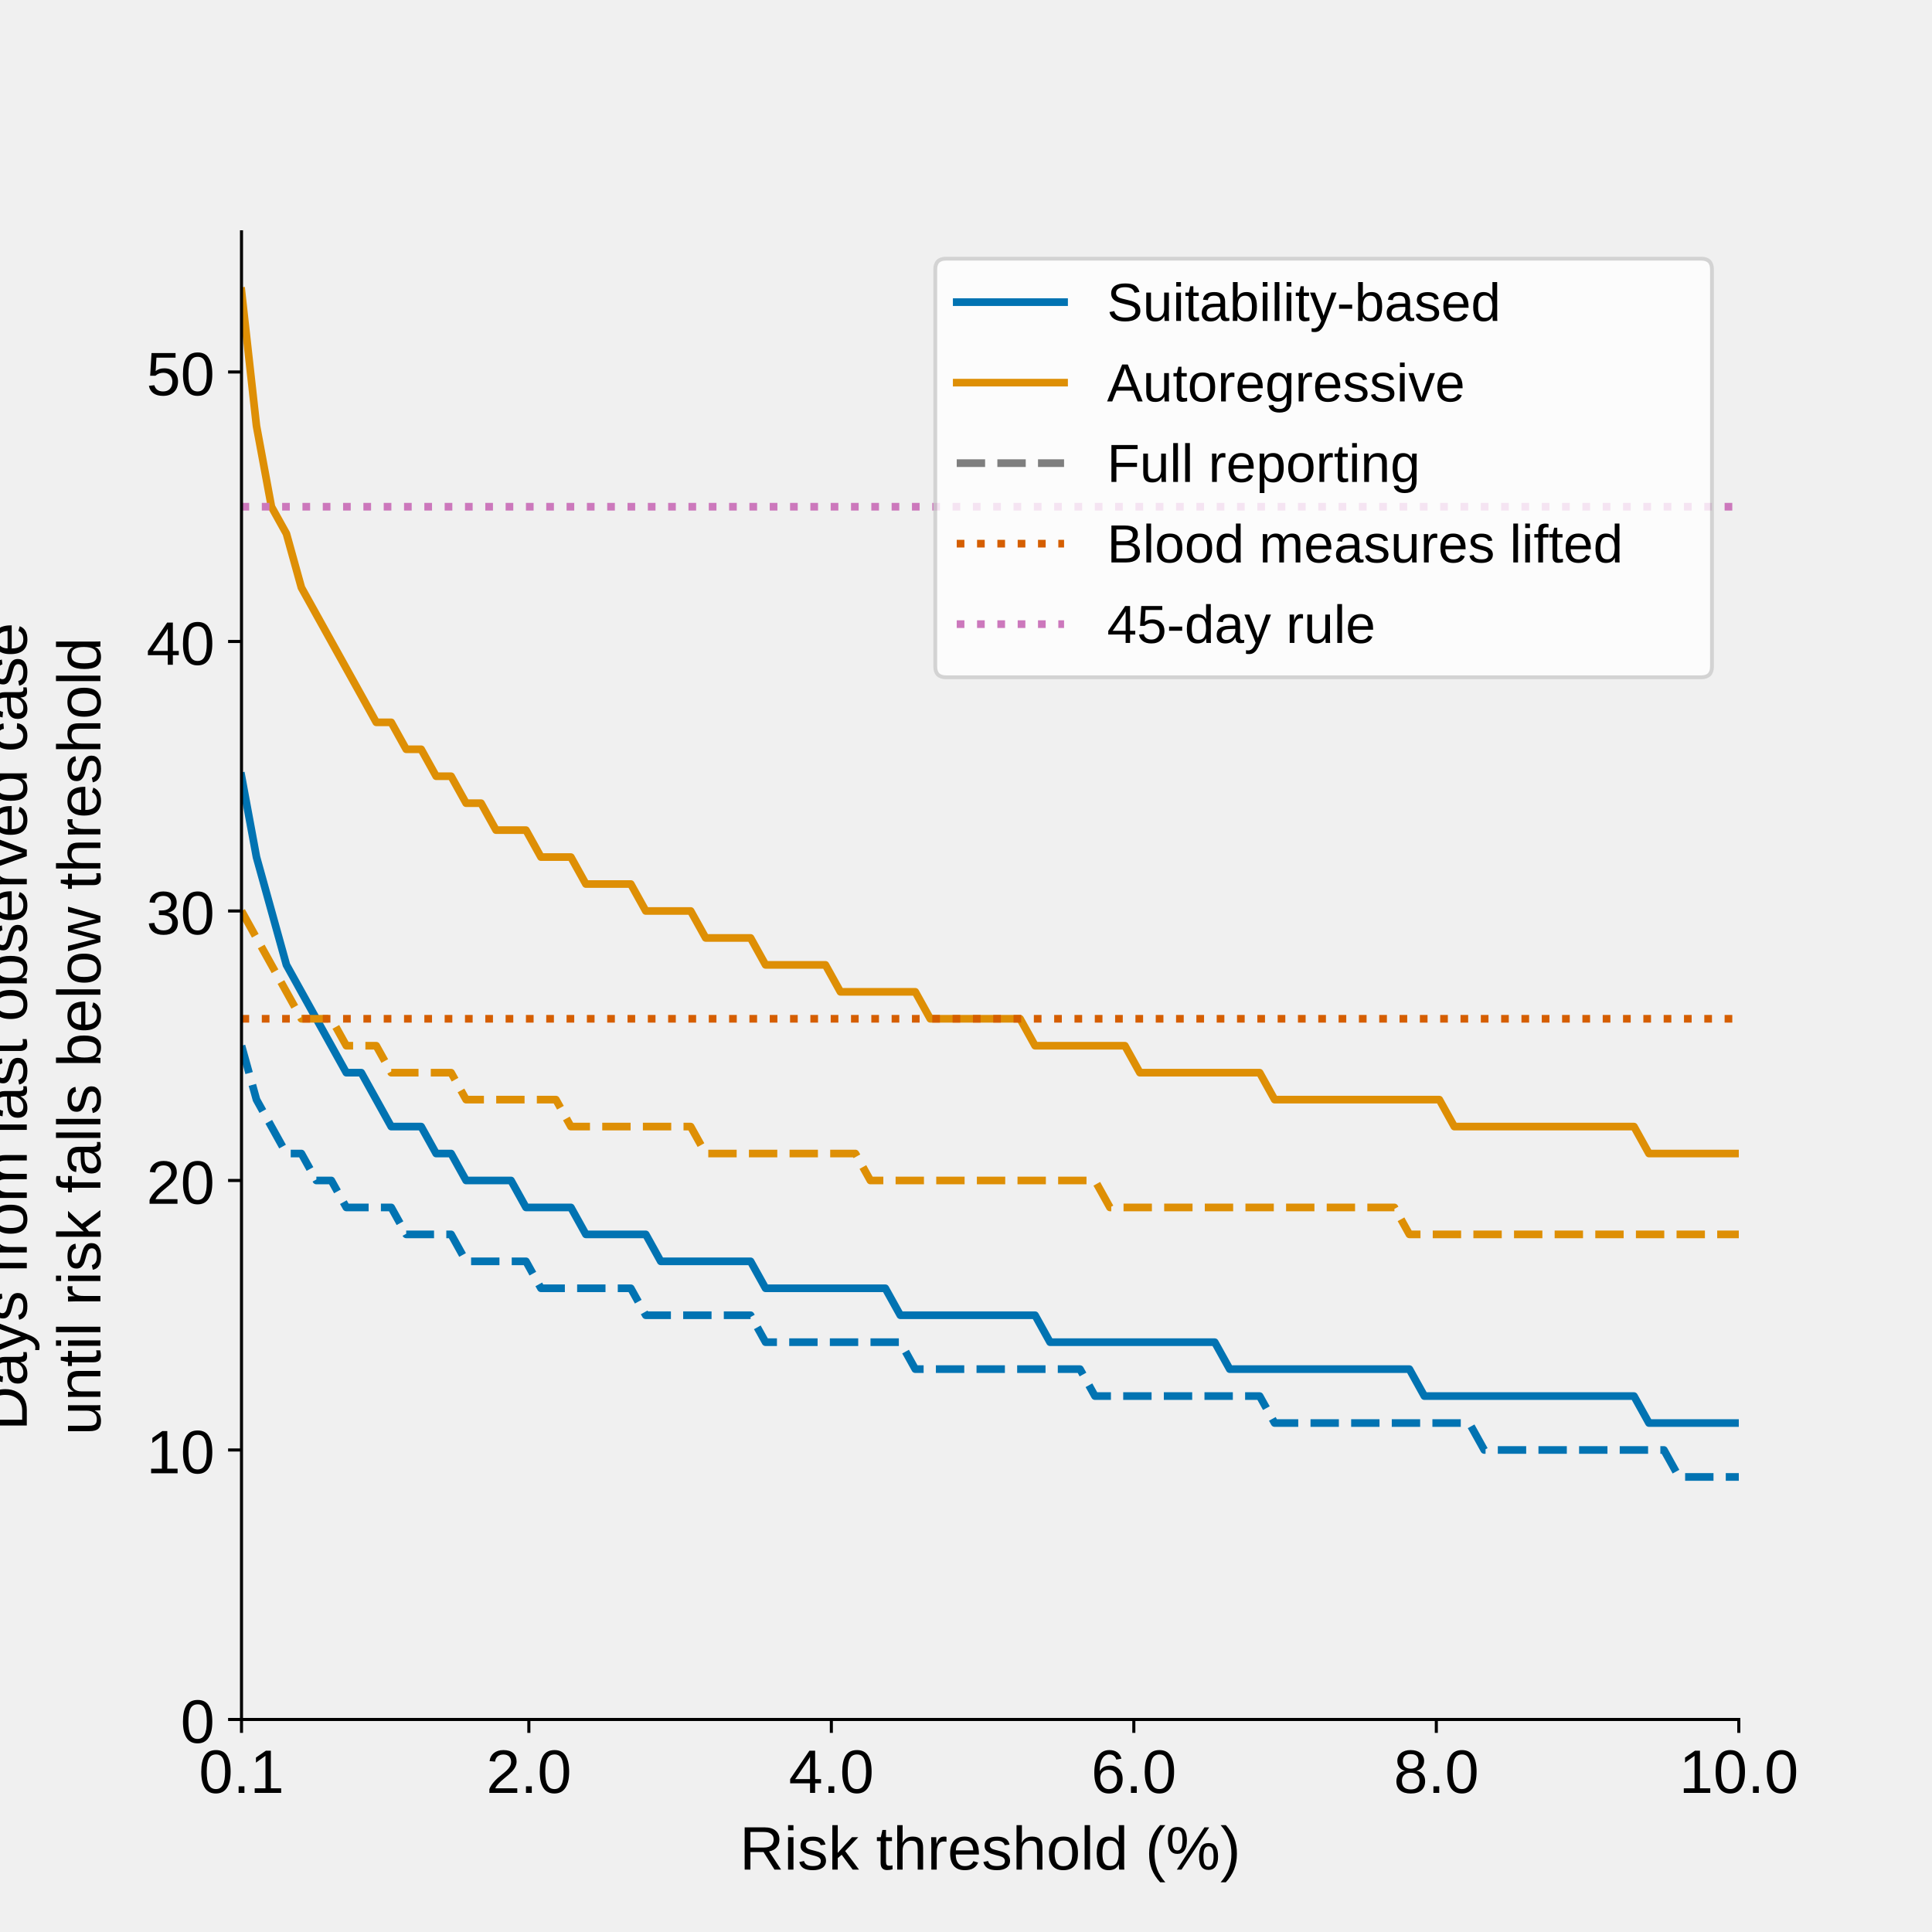
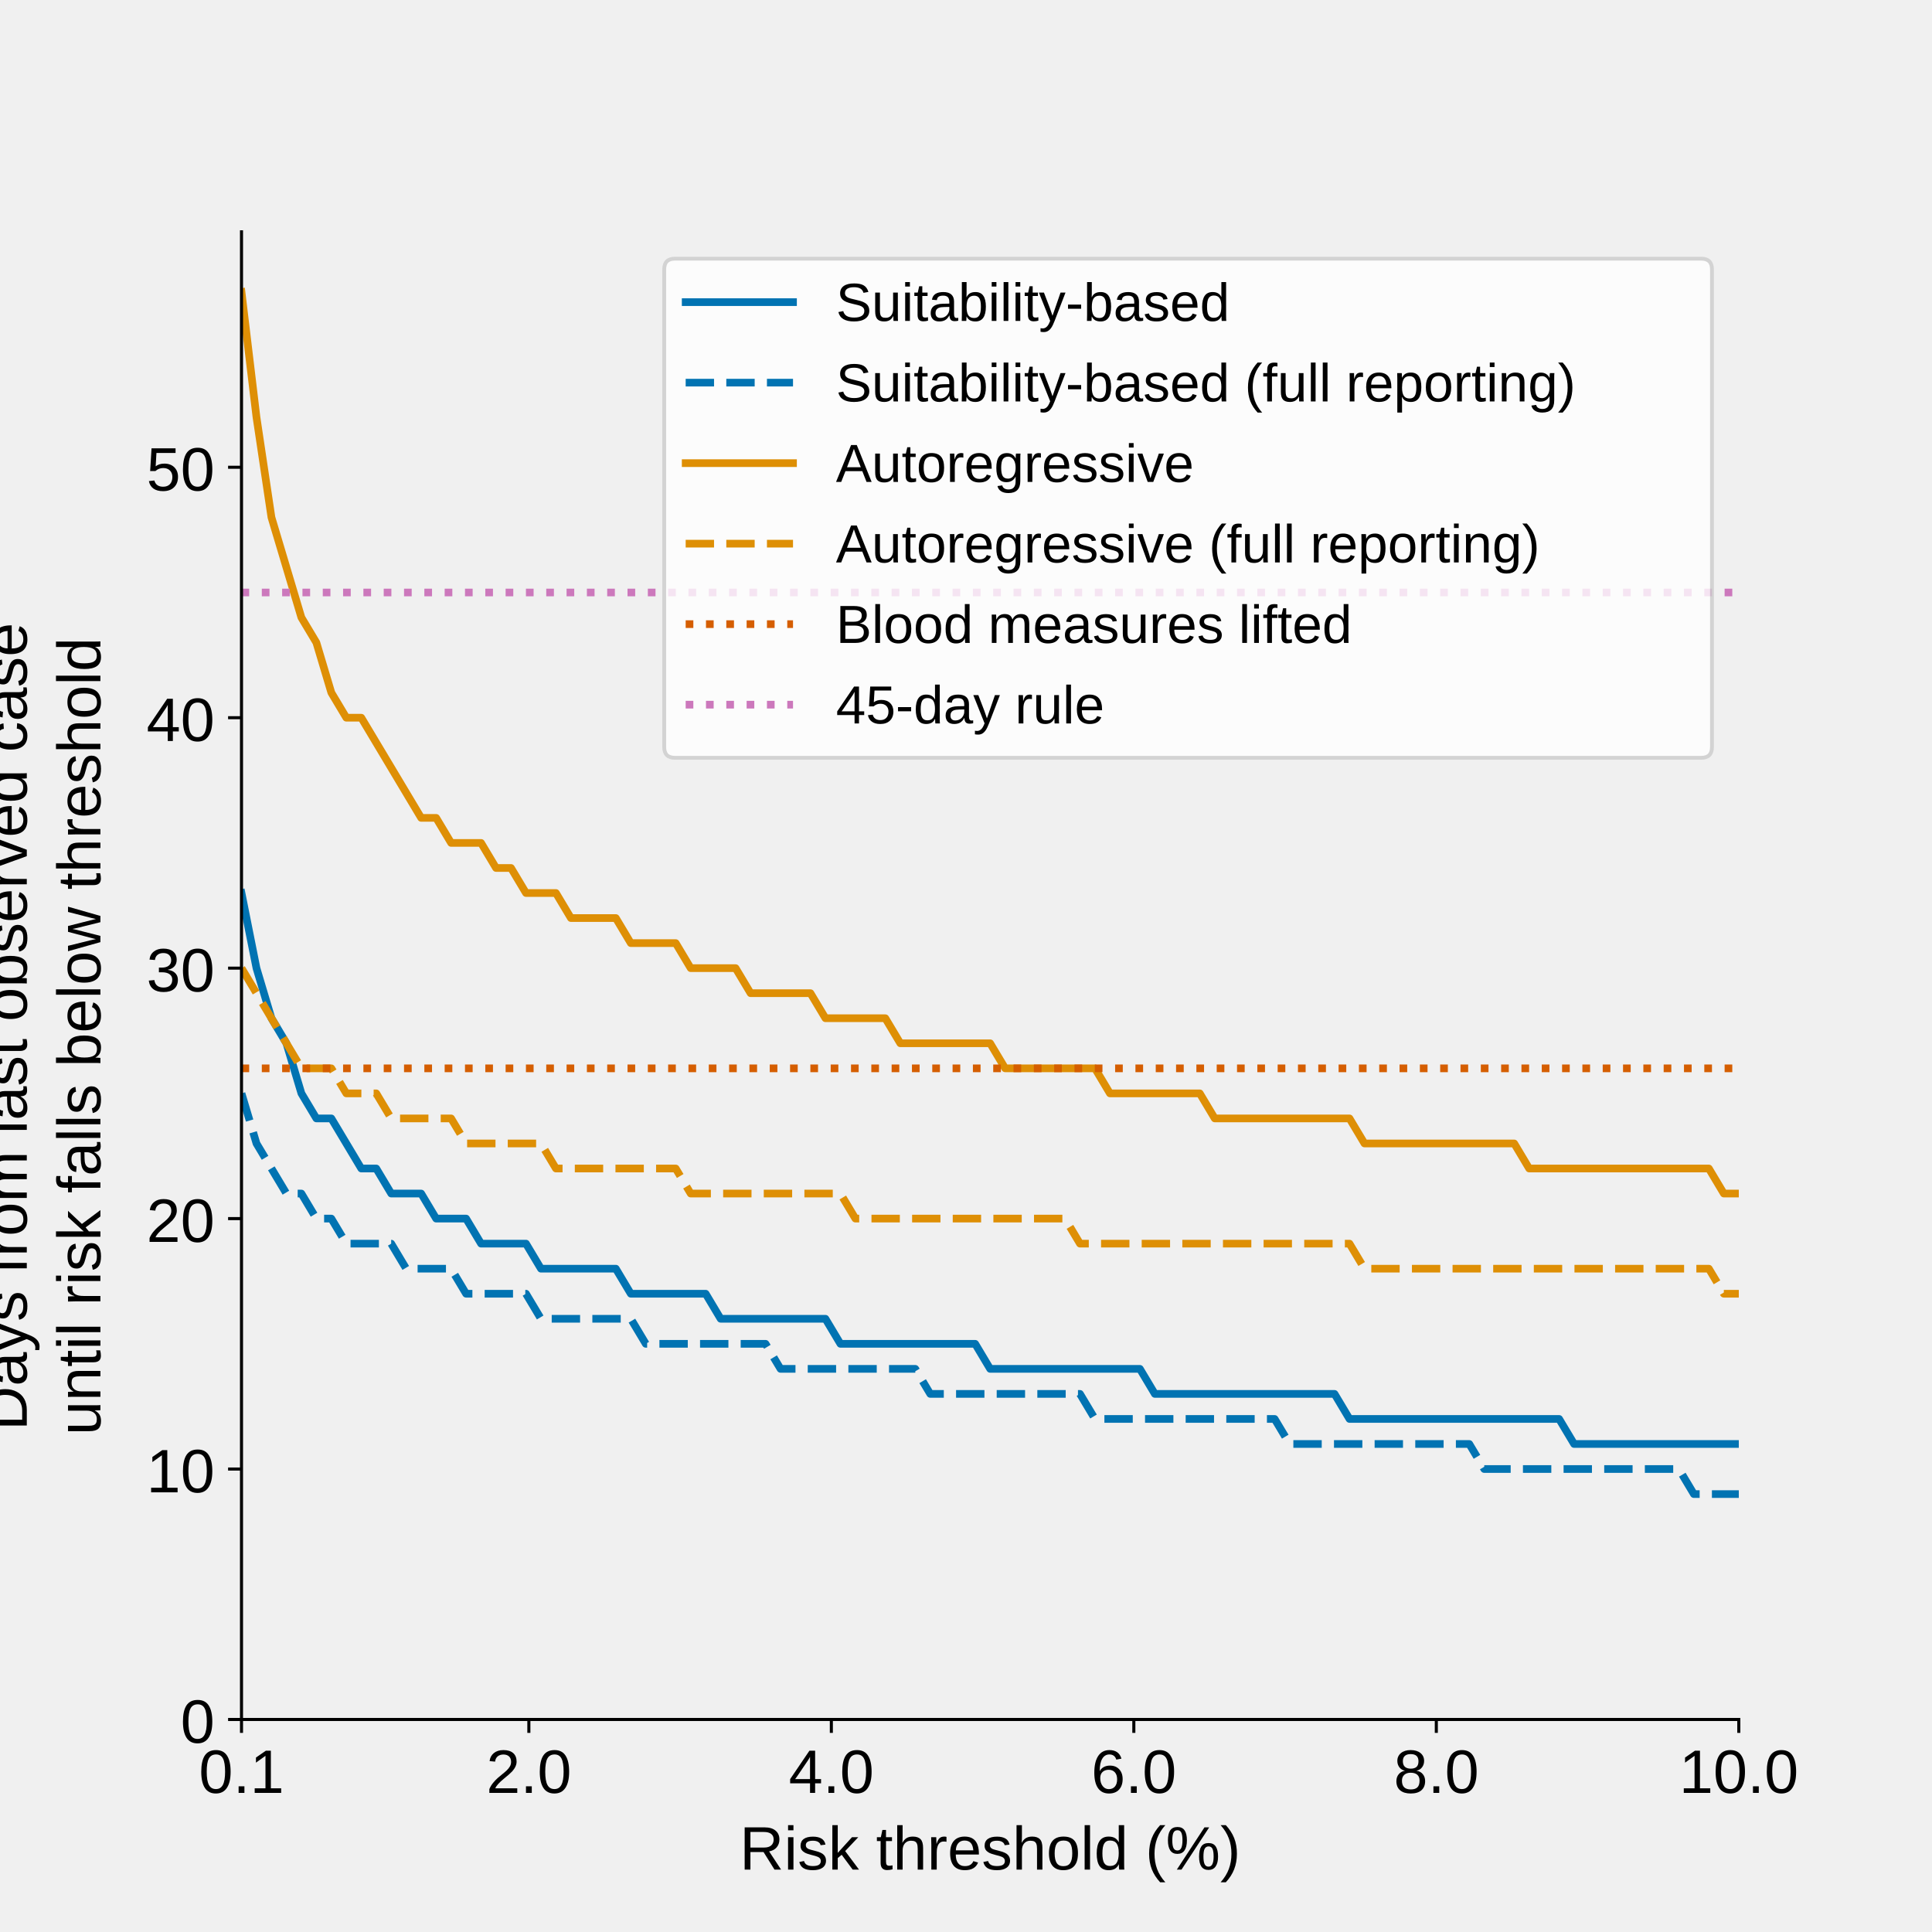
<svg xmlns="http://www.w3.org/2000/svg" xmlns:xlink="http://www.w3.org/1999/xlink" width="504pt" height="504pt" viewBox="0 0 504 504" version="1.1">
  <defs>
    <style type="text/css">*{stroke-linejoin: round; stroke-linecap: butt}</style>
  </defs>
  <g id="figure_1">
    <g id="patch_1">
      <path d="M 0 504  L 504 504  L 504 0  L 0 0  L 0 504  z " style="fill: none" />
    </g>
    <g id="axes_1">
      <g id="patch_2">
        <path d="M 63 448.56  L 453.6 448.56  L 453.6 60.48  L 63 60.48  L 63 448.56  z " style="fill: none" />
      </g>
      <g id="matplotlib.axis_1">
        <g id="xtick_1">
          <g id="line2d_1">
            <defs>
-               <path id="mb494b2080f" d="M 0 0  L 0 3.5  " style="stroke: #000000; stroke-width: 0.8" />
+               <path id="m4562dabc90" d="M 0 0  L 0 3.5  " style="stroke: #000000; stroke-width: 0.8" />
            </defs>
            <g>
-               <use xlink:href="#mb494b2080f" x="63" y="448.56" style="stroke: #000000; stroke-width: 0.8" />
+               <use xlink:href="#m4562dabc90" x="63" y="448.56" style="stroke: #000000; stroke-width: 0.8" />
            </g>
          </g>
          <g id="text_1">
            <text style="font-size: 16px; font-family: 'Arial', sans-serif; text-anchor: middle" x="63" y="467.716" transform="rotate(-0 63 467.7163)">0.1</text>
          </g>
        </g>
        <g id="xtick_2">
          <g id="line2d_2">
            <g>
-               <use xlink:href="#mb494b2080f" x="137.964" y="448.56" style="stroke: #000000; stroke-width: 0.8" />
+               <use xlink:href="#m4562dabc90" x="137.964" y="448.56" style="stroke: #000000; stroke-width: 0.8" />
            </g>
          </g>
          <g id="text_2">
            <text style="font-size: 16px; font-family: 'Arial', sans-serif; text-anchor: middle" x="137.964" y="467.716" transform="rotate(-0 137.9636 467.7163)">2.0</text>
          </g>
        </g>
        <g id="xtick_3">
          <g id="line2d_3">
            <g>
-               <use xlink:href="#mb494b2080f" x="216.873" y="448.56" style="stroke: #000000; stroke-width: 0.8" />
+               <use xlink:href="#m4562dabc90" x="216.873" y="448.56" style="stroke: #000000; stroke-width: 0.8" />
            </g>
          </g>
          <g id="text_3">
            <text style="font-size: 16px; font-family: 'Arial', sans-serif; text-anchor: middle" x="216.873" y="467.716" transform="rotate(-0 216.8727 467.7163)">4.0</text>
          </g>
        </g>
        <g id="xtick_4">
          <g id="line2d_4">
            <g>
-               <use xlink:href="#mb494b2080f" x="295.782" y="448.56" style="stroke: #000000; stroke-width: 0.8" />
+               <use xlink:href="#m4562dabc90" x="295.782" y="448.56" style="stroke: #000000; stroke-width: 0.8" />
            </g>
          </g>
          <g id="text_4">
            <text style="font-size: 16px; font-family: 'Arial', sans-serif; text-anchor: middle" x="295.782" y="467.716" transform="rotate(-0 295.7818 467.7163)">6.0</text>
          </g>
        </g>
        <g id="xtick_5">
          <g id="line2d_5">
            <g>
-               <use xlink:href="#mb494b2080f" x="374.691" y="448.56" style="stroke: #000000; stroke-width: 0.8" />
+               <use xlink:href="#m4562dabc90" x="374.691" y="448.56" style="stroke: #000000; stroke-width: 0.8" />
            </g>
          </g>
          <g id="text_5">
            <text style="font-size: 16px; font-family: 'Arial', sans-serif; text-anchor: middle" x="374.691" y="467.716" transform="rotate(-0 374.6909 467.7163)">8.0</text>
          </g>
        </g>
        <g id="xtick_6">
          <g id="line2d_6">
            <g>
-               <use xlink:href="#mb494b2080f" x="453.6" y="448.56" style="stroke: #000000; stroke-width: 0.8" />
+               <use xlink:href="#m4562dabc90" x="453.6" y="448.56" style="stroke: #000000; stroke-width: 0.8" />
            </g>
          </g>
          <g id="text_6">
            <text style="font-size: 16px; font-family: 'Arial', sans-serif; text-anchor: middle" x="453.6" y="467.716" transform="rotate(-0 453.6 467.7163)">10.0</text>
          </g>
        </g>
        <g id="text_7">
          <text style="font-size: 16px; font-family: 'Arial', sans-serif; text-anchor: middle" x="258.3" y="487.717" transform="rotate(-0 258.3 487.7175)">Risk threshold (%)</text>
        </g>
      </g>
      <g id="matplotlib.axis_2">
        <g id="ytick_1">
          <g id="line2d_7">
            <defs>
-               <path id="m2a22648ae6" d="M 0 0  L -3.5 0  " style="stroke: #000000; stroke-width: 0.8" />
+               <path id="md1c2fadaee" d="M 0 0  L -3.5 0  " style="stroke: #000000; stroke-width: 0.8" />
            </defs>
            <g>
-               <use xlink:href="#m2a22648ae6" x="63" y="448.56" style="stroke: #000000; stroke-width: 0.8" />
+               <use xlink:href="#md1c2fadaee" x="63" y="448.56" style="stroke: #000000; stroke-width: 0.8" />
            </g>
          </g>
          <g id="text_8">
            <text style="font-size: 16px; font-family: 'Arial', sans-serif; text-anchor: end" x="56" y="454.638" transform="rotate(-0 56 454.6381)">0</text>
          </g>
        </g>
        <g id="ytick_2">
          <g id="line2d_8">
            <g>
-               <use xlink:href="#m2a22648ae6" x="63" y="378.256" style="stroke: #000000; stroke-width: 0.8" />
+               <use xlink:href="#md1c2fadaee" x="63" y="383.227" style="stroke: #000000; stroke-width: 0.8" />
            </g>
          </g>
          <g id="text_9">
-             <text style="font-size: 16px; font-family: 'Arial', sans-serif; text-anchor: end" x="56" y="384.334" transform="rotate(-0 56 384.3338)">10</text>
+             <text style="font-size: 16px; font-family: 'Arial', sans-serif; text-anchor: end" x="56" y="389.305" transform="rotate(-0 56 389.3048)">10</text>
          </g>
        </g>
        <g id="ytick_3">
          <g id="line2d_9">
            <g>
-               <use xlink:href="#m2a22648ae6" x="63" y="307.951" style="stroke: #000000; stroke-width: 0.8" />
+               <use xlink:href="#md1c2fadaee" x="63" y="317.893" style="stroke: #000000; stroke-width: 0.8" />
            </g>
          </g>
          <g id="text_10">
-             <text style="font-size: 16px; font-family: 'Arial', sans-serif; text-anchor: end" x="56" y="314.029" transform="rotate(-0 56 314.0294)">20</text>
+             <text style="font-size: 16px; font-family: 'Arial', sans-serif; text-anchor: end" x="56" y="323.971" transform="rotate(-0 56 323.9715)">20</text>
          </g>
        </g>
        <g id="ytick_4">
          <g id="line2d_10">
            <g>
-               <use xlink:href="#m2a22648ae6" x="63" y="237.647" style="stroke: #000000; stroke-width: 0.8" />
+               <use xlink:href="#md1c2fadaee" x="63" y="252.56" style="stroke: #000000; stroke-width: 0.8" />
            </g>
          </g>
          <g id="text_11">
-             <text style="font-size: 16px; font-family: 'Arial', sans-serif; text-anchor: end" x="56" y="243.725" transform="rotate(-0 56 243.7251)">30</text>
+             <text style="font-size: 16px; font-family: 'Arial', sans-serif; text-anchor: end" x="56" y="258.638" transform="rotate(-0 56 258.6381)">30</text>
          </g>
        </g>
        <g id="ytick_5">
          <g id="line2d_11">
            <g>
-               <use xlink:href="#m2a22648ae6" x="63" y="167.343" style="stroke: #000000; stroke-width: 0.8" />
+               <use xlink:href="#md1c2fadaee" x="63" y="187.227" style="stroke: #000000; stroke-width: 0.8" />
            </g>
          </g>
          <g id="text_12">
-             <text style="font-size: 16px; font-family: 'Arial', sans-serif; text-anchor: end" x="56" y="173.421" transform="rotate(-0 56 173.4207)">40</text>
+             <text style="font-size: 16px; font-family: 'Arial', sans-serif; text-anchor: end" x="56" y="193.305" transform="rotate(-0 56 193.3048)">40</text>
          </g>
        </g>
        <g id="ytick_6">
          <g id="line2d_12">
            <g>
-               <use xlink:href="#m2a22648ae6" x="63" y="97.038" style="stroke: #000000; stroke-width: 0.8" />
+               <use xlink:href="#md1c2fadaee" x="63" y="121.893" style="stroke: #000000; stroke-width: 0.8" />
            </g>
          </g>
          <g id="text_13">
-             <text style="font-size: 16px; font-family: 'Arial', sans-serif; text-anchor: end" x="56" y="103.116" transform="rotate(-0 56 103.1164)">50</text>
+             <text style="font-size: 16px; font-family: 'Arial', sans-serif; text-anchor: end" x="56" y="127.971" transform="rotate(-0 56 127.9715)">50</text>
          </g>
        </g>
        <g id="text_14">
          <text style="font-size: 16px; font-family: 'Arial', sans-serif" transform="translate(6.990312 373.18) rotate(-90)">Days from last observed case</text>
          <text style="font-size: 16px; font-family: 'Arial', sans-serif" transform="translate(26.19469 374.39) rotate(-90)">until risk falls below threshold</text>
        </g>
      </g>
      <g id="line2d_13">
-         <path d="M 63 202.495  L 66.906 223.586  L 70.812 237.647  L 74.718 251.708  L 78.624 258.738  L 82.53 265.769  L 86.436 272.799  L 90.342 279.83  L 94.248 279.83  L 98.154 286.86  L 102.06 293.89  L 105.966 293.89  L 109.872 293.89  L 113.778 300.921  L 117.684 300.921  L 121.59 307.951  L 125.496 307.951  L 129.402 307.951  L 133.308 307.951  L 137.214 314.982  L 141.12 314.982  L 145.026 314.982  L 148.932 314.982  L 152.838 322.012  L 156.744 322.012  L 160.65 322.012  L 164.556 322.012  L 168.462 322.012  L 172.368 329.043  L 176.274 329.043  L 180.18 329.043  L 184.086 329.043  L 187.992 329.043  L 191.898 329.043  L 195.804 329.043  L 199.71 336.073  L 203.616 336.073  L 207.522 336.073  L 211.428 336.073  L 215.334 336.073  L 219.24 336.073  L 223.146 336.073  L 227.052 336.073  L 230.958 336.073  L 234.864 343.103  L 238.77 343.103  L 242.676 343.103  L 246.582 343.103  L 250.488 343.103  L 254.394 343.103  L 258.3 343.103  L 262.206 343.103  L 266.112 343.103  L 270.018 343.103  L 273.924 350.134  L 277.83 350.134  L 281.736 350.134  L 285.642 350.134  L 289.548 350.134  L 293.454 350.134  L 297.36 350.134  L 301.266 350.134  L 305.172 350.134  L 309.078 350.134  L 312.984 350.134  L 316.89 350.134  L 320.796 357.164  L 324.702 357.164  L 328.608 357.164  L 332.514 357.164  L 336.42 357.164  L 340.326 357.164  L 344.232 357.164  L 348.138 357.164  L 352.044 357.164  L 355.95 357.164  L 359.856 357.164  L 363.762 357.164  L 367.668 357.164  L 371.574 364.195  L 375.48 364.195  L 379.386 364.195  L 383.292 364.195  L 387.198 364.195  L 391.104 364.195  L 395.01 364.195  L 398.916 364.195  L 402.822 364.195  L 406.728 364.195  L 410.634 364.195  L 414.54 364.195  L 418.446 364.195  L 422.352 364.195  L 426.258 364.195  L 430.164 371.225  L 434.07 371.225  L 437.976 371.225  L 441.882 371.225  L 445.788 371.225  L 449.694 371.225  L 453.6 371.225  " clip-path="url(#p5cdb508e80)" style="fill: none; stroke: #0173b2; stroke-width: 2; stroke-linecap: square" />
+         <path d="M 63 232.96  L 66.906 252.56  L 70.812 265.627  L 74.718 272.16  L 78.624 285.227  L 82.53 291.76  L 86.436 291.76  L 90.342 298.293  L 94.248 304.827  L 98.154 304.827  L 102.06 311.36  L 105.966 311.36  L 109.872 311.36  L 113.778 317.893  L 117.684 317.893  L 121.59 317.893  L 125.496 324.427  L 129.402 324.427  L 133.308 324.427  L 137.214 324.427  L 141.12 330.96  L 145.026 330.96  L 148.932 330.96  L 152.838 330.96  L 156.744 330.96  L 160.65 330.96  L 164.556 337.493  L 168.462 337.493  L 172.368 337.493  L 176.274 337.493  L 180.18 337.493  L 184.086 337.493  L 187.992 344.027  L 191.898 344.027  L 195.804 344.027  L 199.71 344.027  L 203.616 344.027  L 207.522 344.027  L 211.428 344.027  L 215.334 344.027  L 219.24 350.56  L 223.146 350.56  L 227.052 350.56  L 230.958 350.56  L 234.864 350.56  L 238.77 350.56  L 242.676 350.56  L 246.582 350.56  L 250.488 350.56  L 254.394 350.56  L 258.3 357.093  L 262.206 357.093  L 266.112 357.093  L 270.018 357.093  L 273.924 357.093  L 277.83 357.093  L 281.736 357.093  L 285.642 357.093  L 289.548 357.093  L 293.454 357.093  L 297.36 357.093  L 301.266 363.627  L 305.172 363.627  L 309.078 363.627  L 312.984 363.627  L 316.89 363.627  L 320.796 363.627  L 324.702 363.627  L 328.608 363.627  L 332.514 363.627  L 336.42 363.627  L 340.326 363.627  L 344.232 363.627  L 348.138 363.627  L 352.044 370.16  L 355.95 370.16  L 359.856 370.16  L 363.762 370.16  L 367.668 370.16  L 371.574 370.16  L 375.48 370.16  L 379.386 370.16  L 383.292 370.16  L 387.198 370.16  L 391.104 370.16  L 395.01 370.16  L 398.916 370.16  L 402.822 370.16  L 406.728 370.16  L 410.634 376.693  L 414.54 376.693  L 418.446 376.693  L 422.352 376.693  L 426.258 376.693  L 430.164 376.693  L 434.07 376.693  L 437.976 376.693  L 441.882 376.693  L 445.788 376.693  L 449.694 376.693  L 453.6 376.693  " clip-path="url(#p4487e8dea7)" style="fill: none; stroke: #0173b2; stroke-width: 2; stroke-linecap: square" />
      </g>
      <g id="line2d_14">
-         <path d="M 63 272.799  L 66.906 286.86  L 70.812 293.89  L 74.718 300.921  L 78.624 300.921  L 82.53 307.951  L 86.436 307.951  L 90.342 314.982  L 94.248 314.982  L 98.154 314.982  L 102.06 314.982  L 105.966 322.012  L 109.872 322.012  L 113.778 322.012  L 117.684 322.012  L 121.59 329.043  L 125.496 329.043  L 129.402 329.043  L 133.308 329.043  L 137.214 329.043  L 141.12 336.073  L 145.026 336.073  L 148.932 336.073  L 152.838 336.073  L 156.744 336.073  L 160.65 336.073  L 164.556 336.073  L 168.462 343.103  L 172.368 343.103  L 176.274 343.103  L 180.18 343.103  L 184.086 343.103  L 187.992 343.103  L 191.898 343.103  L 195.804 343.103  L 199.71 350.134  L 203.616 350.134  L 207.522 350.134  L 211.428 350.134  L 215.334 350.134  L 219.24 350.134  L 223.146 350.134  L 227.052 350.134  L 230.958 350.134  L 234.864 350.134  L 238.77 357.164  L 242.676 357.164  L 246.582 357.164  L 250.488 357.164  L 254.394 357.164  L 258.3 357.164  L 262.206 357.164  L 266.112 357.164  L 270.018 357.164  L 273.924 357.164  L 277.83 357.164  L 281.736 357.164  L 285.642 364.195  L 289.548 364.195  L 293.454 364.195  L 297.36 364.195  L 301.266 364.195  L 305.172 364.195  L 309.078 364.195  L 312.984 364.195  L 316.89 364.195  L 320.796 364.195  L 324.702 364.195  L 328.608 364.195  L 332.514 371.225  L 336.42 371.225  L 340.326 371.225  L 344.232 371.225  L 348.138 371.225  L 352.044 371.225  L 355.95 371.225  L 359.856 371.225  L 363.762 371.225  L 367.668 371.225  L 371.574 371.225  L 375.48 371.225  L 379.386 371.225  L 383.292 371.225  L 387.198 378.256  L 391.104 378.256  L 395.01 378.256  L 398.916 378.256  L 402.822 378.256  L 406.728 378.256  L 410.634 378.256  L 414.54 378.256  L 418.446 378.256  L 422.352 378.256  L 426.258 378.256  L 430.164 378.256  L 434.07 378.256  L 437.976 385.286  L 441.882 385.286  L 445.788 385.286  L 449.694 385.286  L 453.6 385.286  " clip-path="url(#p5cdb508e80)" style="fill: none; stroke-dasharray: 7.4,3.2; stroke-dashoffset: 0; stroke: #0173b2; stroke-width: 2" />
+         <path d="M 63 285.227  L 66.906 298.293  L 70.812 304.827  L 74.718 311.36  L 78.624 311.36  L 82.53 317.893  L 86.436 317.893  L 90.342 324.427  L 94.248 324.427  L 98.154 324.427  L 102.06 324.427  L 105.966 330.96  L 109.872 330.96  L 113.778 330.96  L 117.684 330.96  L 121.59 337.493  L 125.496 337.493  L 129.402 337.493  L 133.308 337.493  L 137.214 337.493  L 141.12 344.027  L 145.026 344.027  L 148.932 344.027  L 152.838 344.027  L 156.744 344.027  L 160.65 344.027  L 164.556 344.027  L 168.462 350.56  L 172.368 350.56  L 176.274 350.56  L 180.18 350.56  L 184.086 350.56  L 187.992 350.56  L 191.898 350.56  L 195.804 350.56  L 199.71 350.56  L 203.616 357.093  L 207.522 357.093  L 211.428 357.093  L 215.334 357.093  L 219.24 357.093  L 223.146 357.093  L 227.052 357.093  L 230.958 357.093  L 234.864 357.093  L 238.77 357.093  L 242.676 363.627  L 246.582 363.627  L 250.488 363.627  L 254.394 363.627  L 258.3 363.627  L 262.206 363.627  L 266.112 363.627  L 270.018 363.627  L 273.924 363.627  L 277.83 363.627  L 281.736 363.627  L 285.642 370.16  L 289.548 370.16  L 293.454 370.16  L 297.36 370.16  L 301.266 370.16  L 305.172 370.16  L 309.078 370.16  L 312.984 370.16  L 316.89 370.16  L 320.796 370.16  L 324.702 370.16  L 328.608 370.16  L 332.514 370.16  L 336.42 376.693  L 340.326 376.693  L 344.232 376.693  L 348.138 376.693  L 352.044 376.693  L 355.95 376.693  L 359.856 376.693  L 363.762 376.693  L 367.668 376.693  L 371.574 376.693  L 375.48 376.693  L 379.386 376.693  L 383.292 376.693  L 387.198 383.227  L 391.104 383.227  L 395.01 383.227  L 398.916 383.227  L 402.822 383.227  L 406.728 383.227  L 410.634 383.227  L 414.54 383.227  L 418.446 383.227  L 422.352 383.227  L 426.258 383.227  L 430.164 383.227  L 434.07 383.227  L 437.976 383.227  L 441.882 389.76  L 445.788 389.76  L 449.694 389.76  L 453.6 389.76  " clip-path="url(#p4487e8dea7)" style="fill: none; stroke-dasharray: 7.4,3.2; stroke-dashoffset: 0; stroke: #0173b2; stroke-width: 2" />
      </g>
      <g id="line2d_15">
-         <path d="M 63 75.947  L 66.906 111.099  L 70.812 132.19  L 74.718 139.221  L 78.624 153.282  L 82.53 160.312  L 86.436 167.343  L 90.342 174.373  L 94.248 181.403  L 98.154 188.434  L 102.06 188.434  L 105.966 195.464  L 109.872 195.464  L 113.778 202.495  L 117.684 202.495  L 121.59 209.525  L 125.496 209.525  L 129.402 216.556  L 133.308 216.556  L 137.214 216.556  L 141.12 223.586  L 145.026 223.586  L 148.932 223.586  L 152.838 230.617  L 156.744 230.617  L 160.65 230.617  L 164.556 230.617  L 168.462 237.647  L 172.368 237.647  L 176.274 237.647  L 180.18 237.647  L 184.086 244.677  L 187.992 244.677  L 191.898 244.677  L 195.804 244.677  L 199.71 251.708  L 203.616 251.708  L 207.522 251.708  L 211.428 251.708  L 215.334 251.708  L 219.24 258.738  L 223.146 258.738  L 227.052 258.738  L 230.958 258.738  L 234.864 258.738  L 238.77 258.738  L 242.676 265.769  L 246.582 265.769  L 250.488 265.769  L 254.394 265.769  L 258.3 265.769  L 262.206 265.769  L 266.112 265.769  L 270.018 272.799  L 273.924 272.799  L 277.83 272.799  L 281.736 272.799  L 285.642 272.799  L 289.548 272.799  L 293.454 272.799  L 297.36 279.83  L 301.266 279.83  L 305.172 279.83  L 309.078 279.83  L 312.984 279.83  L 316.89 279.83  L 320.796 279.83  L 324.702 279.83  L 328.608 279.83  L 332.514 286.86  L 336.42 286.86  L 340.326 286.86  L 344.232 286.86  L 348.138 286.86  L 352.044 286.86  L 355.95 286.86  L 359.856 286.86  L 363.762 286.86  L 367.668 286.86  L 371.574 286.86  L 375.48 286.86  L 379.386 293.89  L 383.292 293.89  L 387.198 293.89  L 391.104 293.89  L 395.01 293.89  L 398.916 293.89  L 402.822 293.89  L 406.728 293.89  L 410.634 293.89  L 414.54 293.89  L 418.446 293.89  L 422.352 293.89  L 426.258 293.89  L 430.164 300.921  L 434.07 300.921  L 437.976 300.921  L 441.882 300.921  L 445.788 300.921  L 449.694 300.921  L 453.6 300.921  " clip-path="url(#p5cdb508e80)" style="fill: none; stroke: #de8f05; stroke-width: 2; stroke-linecap: square" />
+         <path d="M 63 76.16  L 66.906 108.827  L 70.812 134.96  L 74.718 148.027  L 78.624 161.093  L 82.53 167.627  L 86.436 180.693  L 90.342 187.227  L 94.248 187.227  L 98.154 193.76  L 102.06 200.293  L 105.966 206.827  L 109.872 213.36  L 113.778 213.36  L 117.684 219.893  L 121.59 219.893  L 125.496 219.893  L 129.402 226.427  L 133.308 226.427  L 137.214 232.96  L 141.12 232.96  L 145.026 232.96  L 148.932 239.493  L 152.838 239.493  L 156.744 239.493  L 160.65 239.493  L 164.556 246.027  L 168.462 246.027  L 172.368 246.027  L 176.274 246.027  L 180.18 252.56  L 184.086 252.56  L 187.992 252.56  L 191.898 252.56  L 195.804 259.093  L 199.71 259.093  L 203.616 259.093  L 207.522 259.093  L 211.428 259.093  L 215.334 265.627  L 219.24 265.627  L 223.146 265.627  L 227.052 265.627  L 230.958 265.627  L 234.864 272.16  L 238.77 272.16  L 242.676 272.16  L 246.582 272.16  L 250.488 272.16  L 254.394 272.16  L 258.3 272.16  L 262.206 278.693  L 266.112 278.693  L 270.018 278.693  L 273.924 278.693  L 277.83 278.693  L 281.736 278.693  L 285.642 278.693  L 289.548 285.227  L 293.454 285.227  L 297.36 285.227  L 301.266 285.227  L 305.172 285.227  L 309.078 285.227  L 312.984 285.227  L 316.89 291.76  L 320.796 291.76  L 324.702 291.76  L 328.608 291.76  L 332.514 291.76  L 336.42 291.76  L 340.326 291.76  L 344.232 291.76  L 348.138 291.76  L 352.044 291.76  L 355.95 298.293  L 359.856 298.293  L 363.762 298.293  L 367.668 298.293  L 371.574 298.293  L 375.48 298.293  L 379.386 298.293  L 383.292 298.293  L 387.198 298.293  L 391.104 298.293  L 395.01 298.293  L 398.916 304.827  L 402.822 304.827  L 406.728 304.827  L 410.634 304.827  L 414.54 304.827  L 418.446 304.827  L 422.352 304.827  L 426.258 304.827  L 430.164 304.827  L 434.07 304.827  L 437.976 304.827  L 441.882 304.827  L 445.788 304.827  L 449.694 311.36  L 453.6 311.36  " clip-path="url(#p4487e8dea7)" style="fill: none; stroke: #de8f05; stroke-width: 2; stroke-linecap: square" />
      </g>
      <g id="line2d_16">
-         <path d="M 63 237.647  L 66.906 244.677  L 70.812 251.708  L 74.718 258.738  L 78.624 265.769  L 82.53 265.769  L 86.436 265.769  L 90.342 272.799  L 94.248 272.799  L 98.154 272.799  L 102.06 279.83  L 105.966 279.83  L 109.872 279.83  L 113.778 279.83  L 117.684 279.83  L 121.59 286.86  L 125.496 286.86  L 129.402 286.86  L 133.308 286.86  L 137.214 286.86  L 141.12 286.86  L 145.026 286.86  L 148.932 293.89  L 152.838 293.89  L 156.744 293.89  L 160.65 293.89  L 164.556 293.89  L 168.462 293.89  L 172.368 293.89  L 176.274 293.89  L 180.18 293.89  L 184.086 300.921  L 187.992 300.921  L 191.898 300.921  L 195.804 300.921  L 199.71 300.921  L 203.616 300.921  L 207.522 300.921  L 211.428 300.921  L 215.334 300.921  L 219.24 300.921  L 223.146 300.921  L 227.052 307.951  L 230.958 307.951  L 234.864 307.951  L 238.77 307.951  L 242.676 307.951  L 246.582 307.951  L 250.488 307.951  L 254.394 307.951  L 258.3 307.951  L 262.206 307.951  L 266.112 307.951  L 270.018 307.951  L 273.924 307.951  L 277.83 307.951  L 281.736 307.951  L 285.642 307.951  L 289.548 314.982  L 293.454 314.982  L 297.36 314.982  L 301.266 314.982  L 305.172 314.982  L 309.078 314.982  L 312.984 314.982  L 316.89 314.982  L 320.796 314.982  L 324.702 314.982  L 328.608 314.982  L 332.514 314.982  L 336.42 314.982  L 340.326 314.982  L 344.232 314.982  L 348.138 314.982  L 352.044 314.982  L 355.95 314.982  L 359.856 314.982  L 363.762 314.982  L 367.668 322.012  L 371.574 322.012  L 375.48 322.012  L 379.386 322.012  L 383.292 322.012  L 387.198 322.012  L 391.104 322.012  L 395.01 322.012  L 398.916 322.012  L 402.822 322.012  L 406.728 322.012  L 410.634 322.012  L 414.54 322.012  L 418.446 322.012  L 422.352 322.012  L 426.258 322.012  L 430.164 322.012  L 434.07 322.012  L 437.976 322.012  L 441.882 322.012  L 445.788 322.012  L 449.694 322.012  L 453.6 322.012  " clip-path="url(#p5cdb508e80)" style="fill: none; stroke-dasharray: 7.4,3.2; stroke-dashoffset: 0; stroke: #de8f05; stroke-width: 2" />
-       </g>
-       <g id="line2d_17" />
+         <path d="M 63 252.56  L 66.906 259.093  L 70.812 265.627  L 74.718 272.16  L 78.624 278.693  L 82.53 278.693  L 86.436 278.693  L 90.342 285.227  L 94.248 285.227  L 98.154 285.227  L 102.06 291.76  L 105.966 291.76  L 109.872 291.76  L 113.778 291.76  L 117.684 291.76  L 121.59 298.293  L 125.496 298.293  L 129.402 298.293  L 133.308 298.293  L 137.214 298.293  L 141.12 298.293  L 145.026 304.827  L 148.932 304.827  L 152.838 304.827  L 156.744 304.827  L 160.65 304.827  L 164.556 304.827  L 168.462 304.827  L 172.368 304.827  L 176.274 304.827  L 180.18 311.36  L 184.086 311.36  L 187.992 311.36  L 191.898 311.36  L 195.804 311.36  L 199.71 311.36  L 203.616 311.36  L 207.522 311.36  L 211.428 311.36  L 215.334 311.36  L 219.24 311.36  L 223.146 317.893  L 227.052 317.893  L 230.958 317.893  L 234.864 317.893  L 238.77 317.893  L 242.676 317.893  L 246.582 317.893  L 250.488 317.893  L 254.394 317.893  L 258.3 317.893  L 262.206 317.893  L 266.112 317.893  L 270.018 317.893  L 273.924 317.893  L 277.83 317.893  L 281.736 324.427  L 285.642 324.427  L 289.548 324.427  L 293.454 324.427  L 297.36 324.427  L 301.266 324.427  L 305.172 324.427  L 309.078 324.427  L 312.984 324.427  L 316.89 324.427  L 320.796 324.427  L 324.702 324.427  L 328.608 324.427  L 332.514 324.427  L 336.42 324.427  L 340.326 324.427  L 344.232 324.427  L 348.138 324.427  L 352.044 324.427  L 355.95 330.96  L 359.856 330.96  L 363.762 330.96  L 367.668 330.96  L 371.574 330.96  L 375.48 330.96  L 379.386 330.96  L 383.292 330.96  L 387.198 330.96  L 391.104 330.96  L 395.01 330.96  L 398.916 330.96  L 402.822 330.96  L 406.728 330.96  L 410.634 330.96  L 414.54 330.96  L 418.446 330.96  L 422.352 330.96  L 426.258 330.96  L 430.164 330.96  L 434.07 330.96  L 437.976 330.96  L 441.882 330.96  L 445.788 330.96  L 449.694 337.493  L 453.6 337.493  " clip-path="url(#p4487e8dea7)" style="fill: none; stroke-dasharray: 7.4,3.2; stroke-dashoffset: 0; stroke: #de8f05; stroke-width: 2" />
+       </g>
+       <g id="line2d_17">
+         <path d="M 63 278.693  L 453.6 278.693  " clip-path="url(#p4487e8dea7)" style="fill: none; stroke-dasharray: 2,3.3; stroke-dashoffset: 0; stroke: #d55e00; stroke-width: 2" />
+       </g>
      <g id="line2d_18">
-         <path d="M 63 265.769  L 453.6 265.769  " clip-path="url(#p5cdb508e80)" style="fill: none; stroke-dasharray: 2,3.3; stroke-dashoffset: 0; stroke: #d55e00; stroke-width: 2" />
-       </g>
-       <g id="line2d_19">
-         <path d="M 63 132.19  L 453.6 132.19  " clip-path="url(#p5cdb508e80)" style="fill: none; stroke-dasharray: 2,3.3; stroke-dashoffset: 0; stroke: #cc78bc; stroke-width: 2" />
+         <path d="M 63 154.56  L 453.6 154.56  " clip-path="url(#p4487e8dea7)" style="fill: none; stroke-dasharray: 2,3.3; stroke-dashoffset: 0; stroke: #cc78bc; stroke-width: 2" />
      </g>
      <g id="patch_3">
        <path d="M 63 448.56  L 63 60.48  " style="fill: none; stroke: #000000; stroke-width: 0.8; stroke-linejoin: miter; stroke-linecap: square" />
      </g>
      <g id="patch_4">
        <path d="M 63 448.56  L 453.6 448.56  " style="fill: none; stroke: #000000; stroke-width: 0.8; stroke-linejoin: miter; stroke-linecap: square" />
      </g>
      <g id="legend_1">
        <g id="patch_5">
-           <path d="M 246.783 176.685  L 443.8 176.685  Q 446.6 176.685 446.6 173.885  L 446.6 70.28  Q 446.6 67.48 443.8 67.48  L 246.783 67.48  Q 243.983 67.48 243.983 70.28  L 243.983 173.885  Q 243.983 176.685 246.783 176.685  z " style="fill: #ffffff; opacity: 0.8; stroke: #cccccc; stroke-linejoin: miter" />
+           <path d="M 176.072 197.687  L 443.8 197.687  Q 446.6 197.687 446.6 194.887  L 446.6 70.28  Q 446.6 67.48 443.8 67.48  L 176.072 67.48  Q 173.272 67.48 173.272 70.28  L 173.272 194.887  Q 173.272 197.687 176.072 197.687  z " style="fill: #ffffff; opacity: 0.8; stroke: #cccccc; stroke-linejoin: miter" />
+         </g>
+         <g id="line2d_19">
+           <path d="M 178.872 78.818  L 192.872 78.818  L 206.872 78.818  " style="fill: none; stroke: #0173b2; stroke-width: 2; stroke-linecap: square" />
+         </g>
+         <g id="text_15">
+           <text style="font-size: 14px; font-family: 'Arial', sans-serif; text-anchor: start" x="218.072" y="83.718" transform="rotate(-0 218.0719 83.71781)">Suitability-based</text>
        </g>
        <g id="line2d_20">
-           <path d="M 249.583 78.818  L 263.583 78.818  L 277.583 78.818  " style="fill: none; stroke: #0173b2; stroke-width: 2; stroke-linecap: square" />
-         </g>
-         <g id="text_15">
-           <text style="font-size: 14px; font-family: 'Arial', sans-serif; text-anchor: start" x="288.783" y="83.718" transform="rotate(-0 288.7828 83.71781)">Suitability-based</text>
+           <path d="M 178.872 99.819  L 192.872 99.819  L 206.872 99.819  " style="fill: none; stroke-dasharray: 7.4,3.2; stroke-dashoffset: 0; stroke: #0173b2; stroke-width: 2" />
+         </g>
+         <g id="text_16">
+           <text style="font-size: 14px; font-family: 'Arial', sans-serif; text-anchor: start" x="218.072" y="104.719" transform="rotate(-0 218.0719 104.7189)">Suitability-based (full reporting)</text>
        </g>
        <g id="line2d_21">
-           <path d="M 249.583 99.819  L 263.583 99.819  L 277.583 99.819  " style="fill: none; stroke: #de8f05; stroke-width: 2; stroke-linecap: square" />
-         </g>
-         <g id="text_16">
-           <text style="font-size: 14px; font-family: 'Arial', sans-serif; text-anchor: start" x="288.783" y="104.719" transform="rotate(-0 288.7828 104.7189)">Autoregressive</text>
+           <path d="M 178.872 120.82  L 192.872 120.82  L 206.872 120.82  " style="fill: none; stroke: #de8f05; stroke-width: 2; stroke-linecap: square" />
+         </g>
+         <g id="text_17">
+           <text style="font-size: 14px; font-family: 'Arial', sans-serif; text-anchor: start" x="218.072" y="125.72" transform="rotate(-0 218.0719 125.72)">Autoregressive</text>
        </g>
        <g id="line2d_22">
-           <path d="M 249.583 120.82  L 263.583 120.82  L 277.583 120.82  " style="fill: none; stroke-dasharray: 7.4,3.2; stroke-dashoffset: 0; stroke: #7f7f7f; stroke-width: 2" />
-         </g>
-         <g id="text_17">
-           <text style="font-size: 14px; font-family: 'Arial', sans-serif; text-anchor: start" x="288.783" y="125.72" transform="rotate(-0 288.7828 125.72)">Full reporting</text>
+           <path d="M 178.872 141.821  L 192.872 141.821  L 206.872 141.821  " style="fill: none; stroke-dasharray: 7.4,3.2; stroke-dashoffset: 0; stroke: #de8f05; stroke-width: 2" />
+         </g>
+         <g id="text_18">
+           <text style="font-size: 14px; font-family: 'Arial', sans-serif; text-anchor: start" x="218.072" y="146.721" transform="rotate(-0 218.0719 146.7211)">Autoregressive (full reporting)</text>
        </g>
        <g id="line2d_23">
-           <path d="M 249.583 141.821  L 263.583 141.821  L 277.583 141.821  " style="fill: none; stroke-dasharray: 2,3.3; stroke-dashoffset: 0; stroke: #d55e00; stroke-width: 2" />
-         </g>
-         <g id="text_18">
-           <text style="font-size: 14px; font-family: 'Arial', sans-serif; text-anchor: start" x="288.783" y="146.721" transform="rotate(-0 288.7828 146.7211)">Blood measures lifted</text>
+           <path d="M 178.872 162.822  L 192.872 162.822  L 206.872 162.822  " style="fill: none; stroke-dasharray: 2,3.3; stroke-dashoffset: 0; stroke: #d55e00; stroke-width: 2" />
+         </g>
+         <g id="text_19">
+           <text style="font-size: 14px; font-family: 'Arial', sans-serif; text-anchor: start" x="218.072" y="167.722" transform="rotate(-0 218.0719 167.7222)">Blood measures lifted</text>
        </g>
        <g id="line2d_24">
-           <path d="M 249.583 162.822  L 263.583 162.822  L 277.583 162.822  " style="fill: none; stroke-dasharray: 2,3.3; stroke-dashoffset: 0; stroke: #cc78bc; stroke-width: 2" />
-         </g>
-         <g id="text_19">
-           <text style="font-size: 14px; font-family: 'Arial', sans-serif; text-anchor: start" x="288.783" y="167.722" transform="rotate(-0 288.7828 167.7222)">45-day rule</text>
+           <path d="M 178.872 183.823  L 192.872 183.823  L 206.872 183.823  " style="fill: none; stroke-dasharray: 2,3.3; stroke-dashoffset: 0; stroke: #cc78bc; stroke-width: 2" />
+         </g>
+         <g id="text_20">
+           <text style="font-size: 14px; font-family: 'Arial', sans-serif; text-anchor: start" x="218.072" y="188.723" transform="rotate(-0 218.0719 188.7233)">45-day rule</text>
        </g>
      </g>
    </g>
  </g>
  <defs>
-     <clipPath id="p5cdb508e80">
+     <clipPath id="p4487e8dea7">
      <rect x="63" y="60.48" width="390.6" height="388.08" />
    </clipPath>
  </defs>
</svg>
